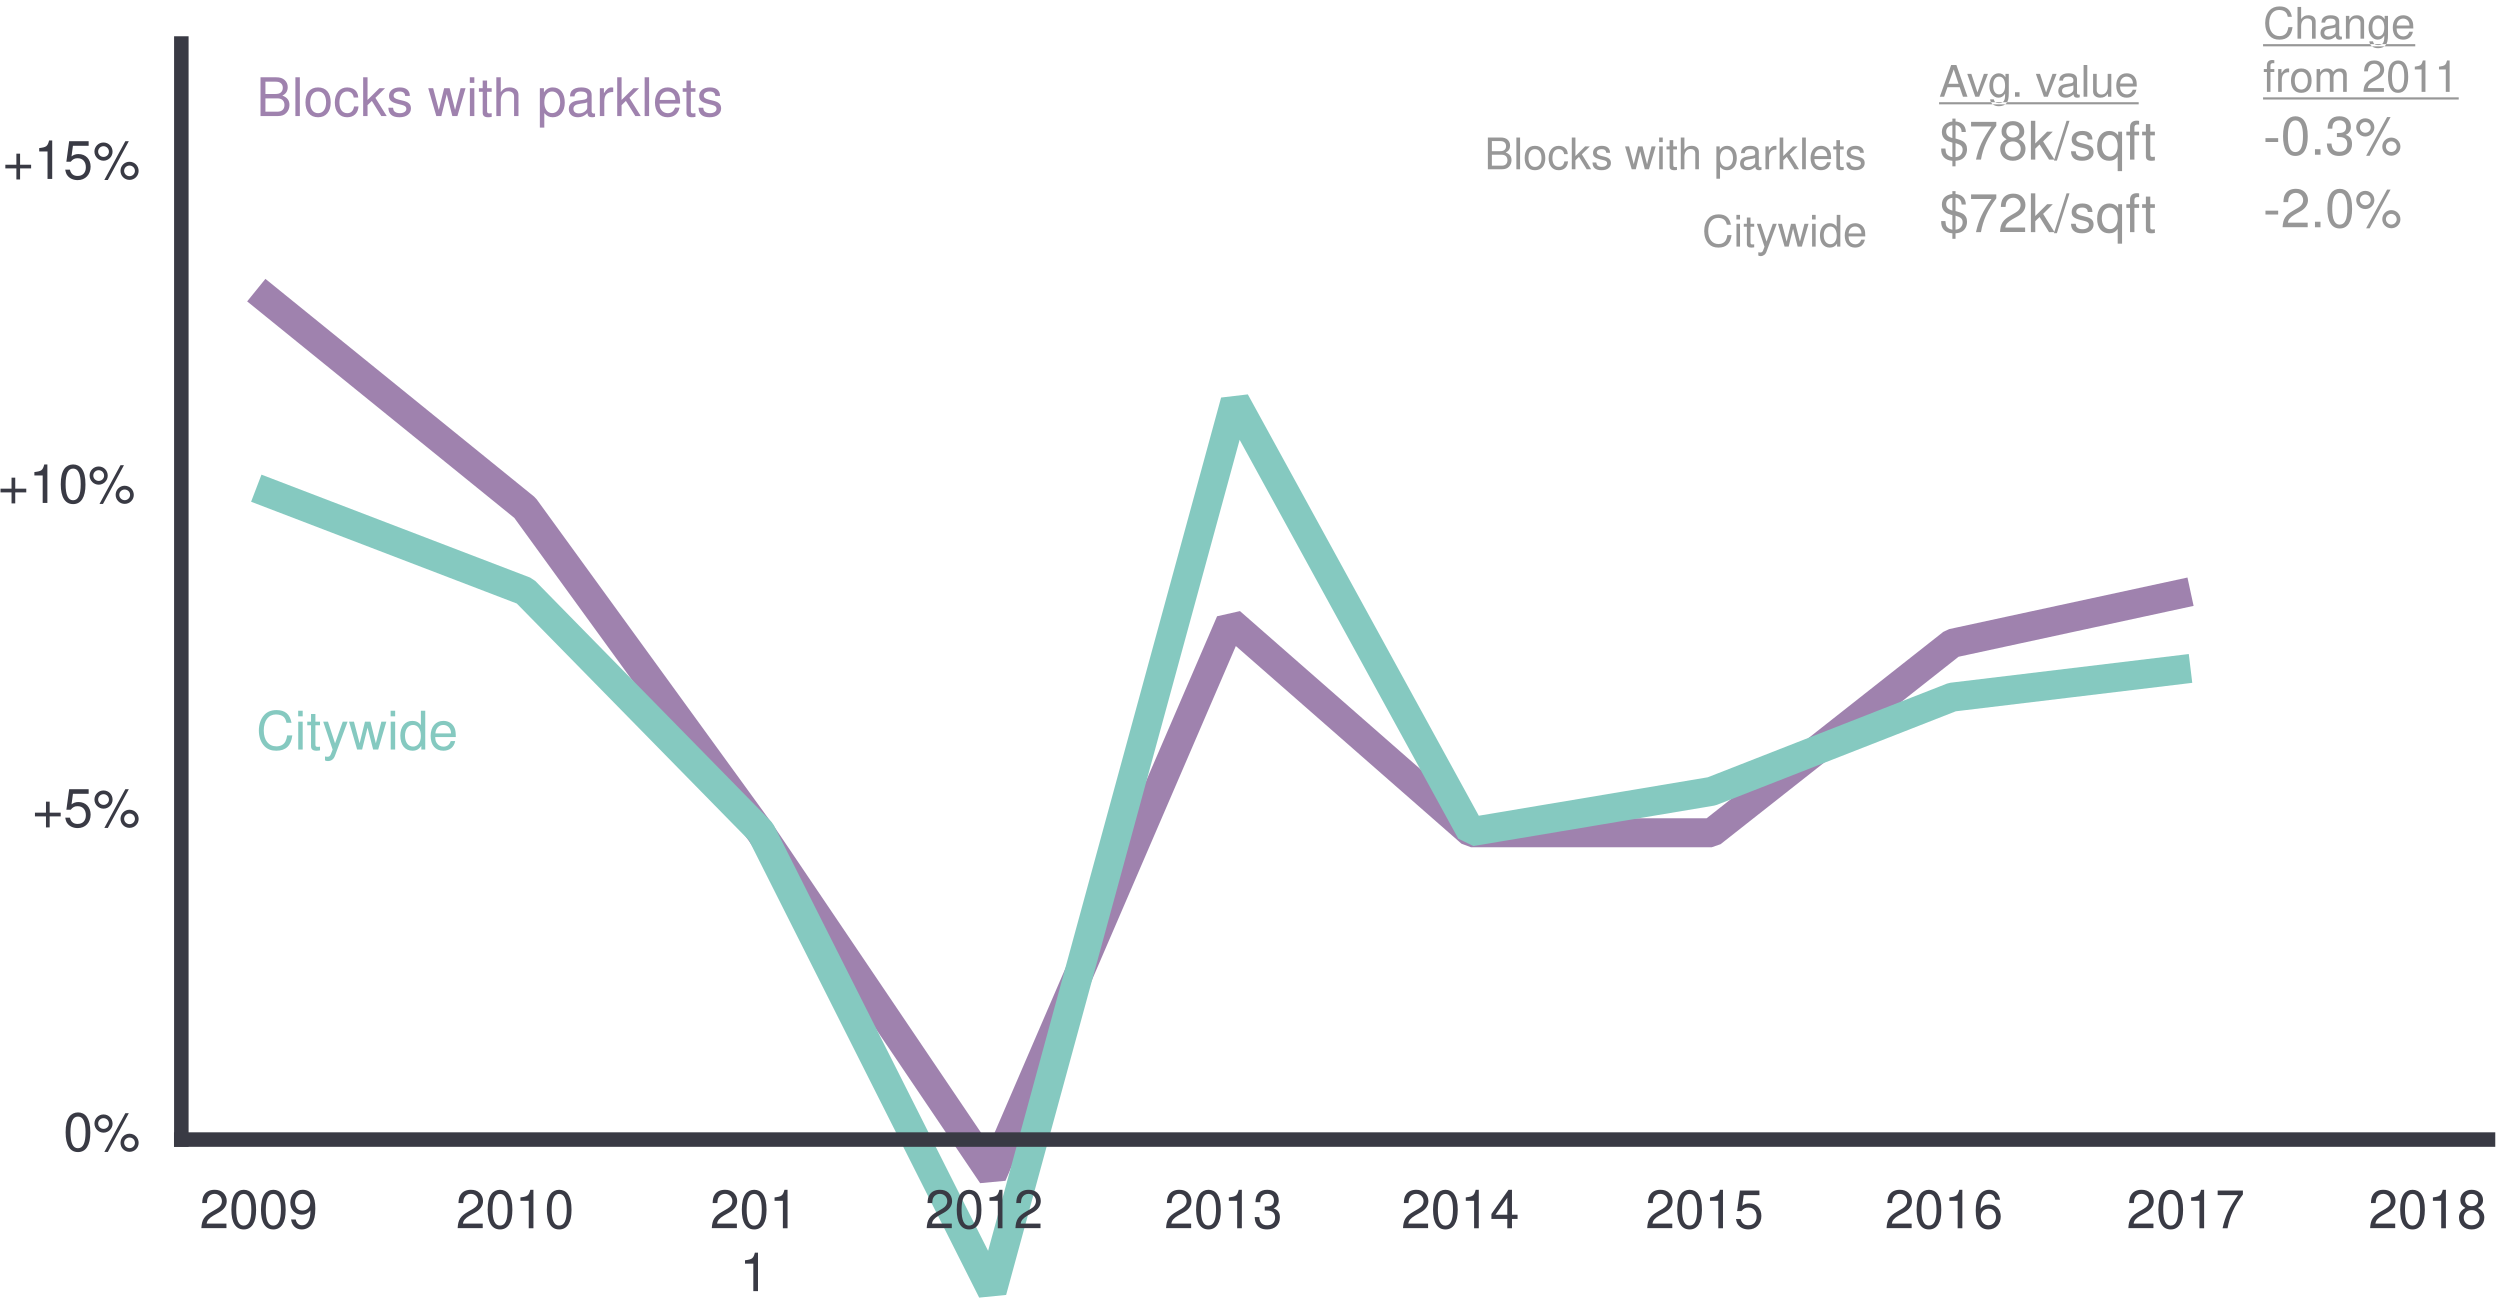
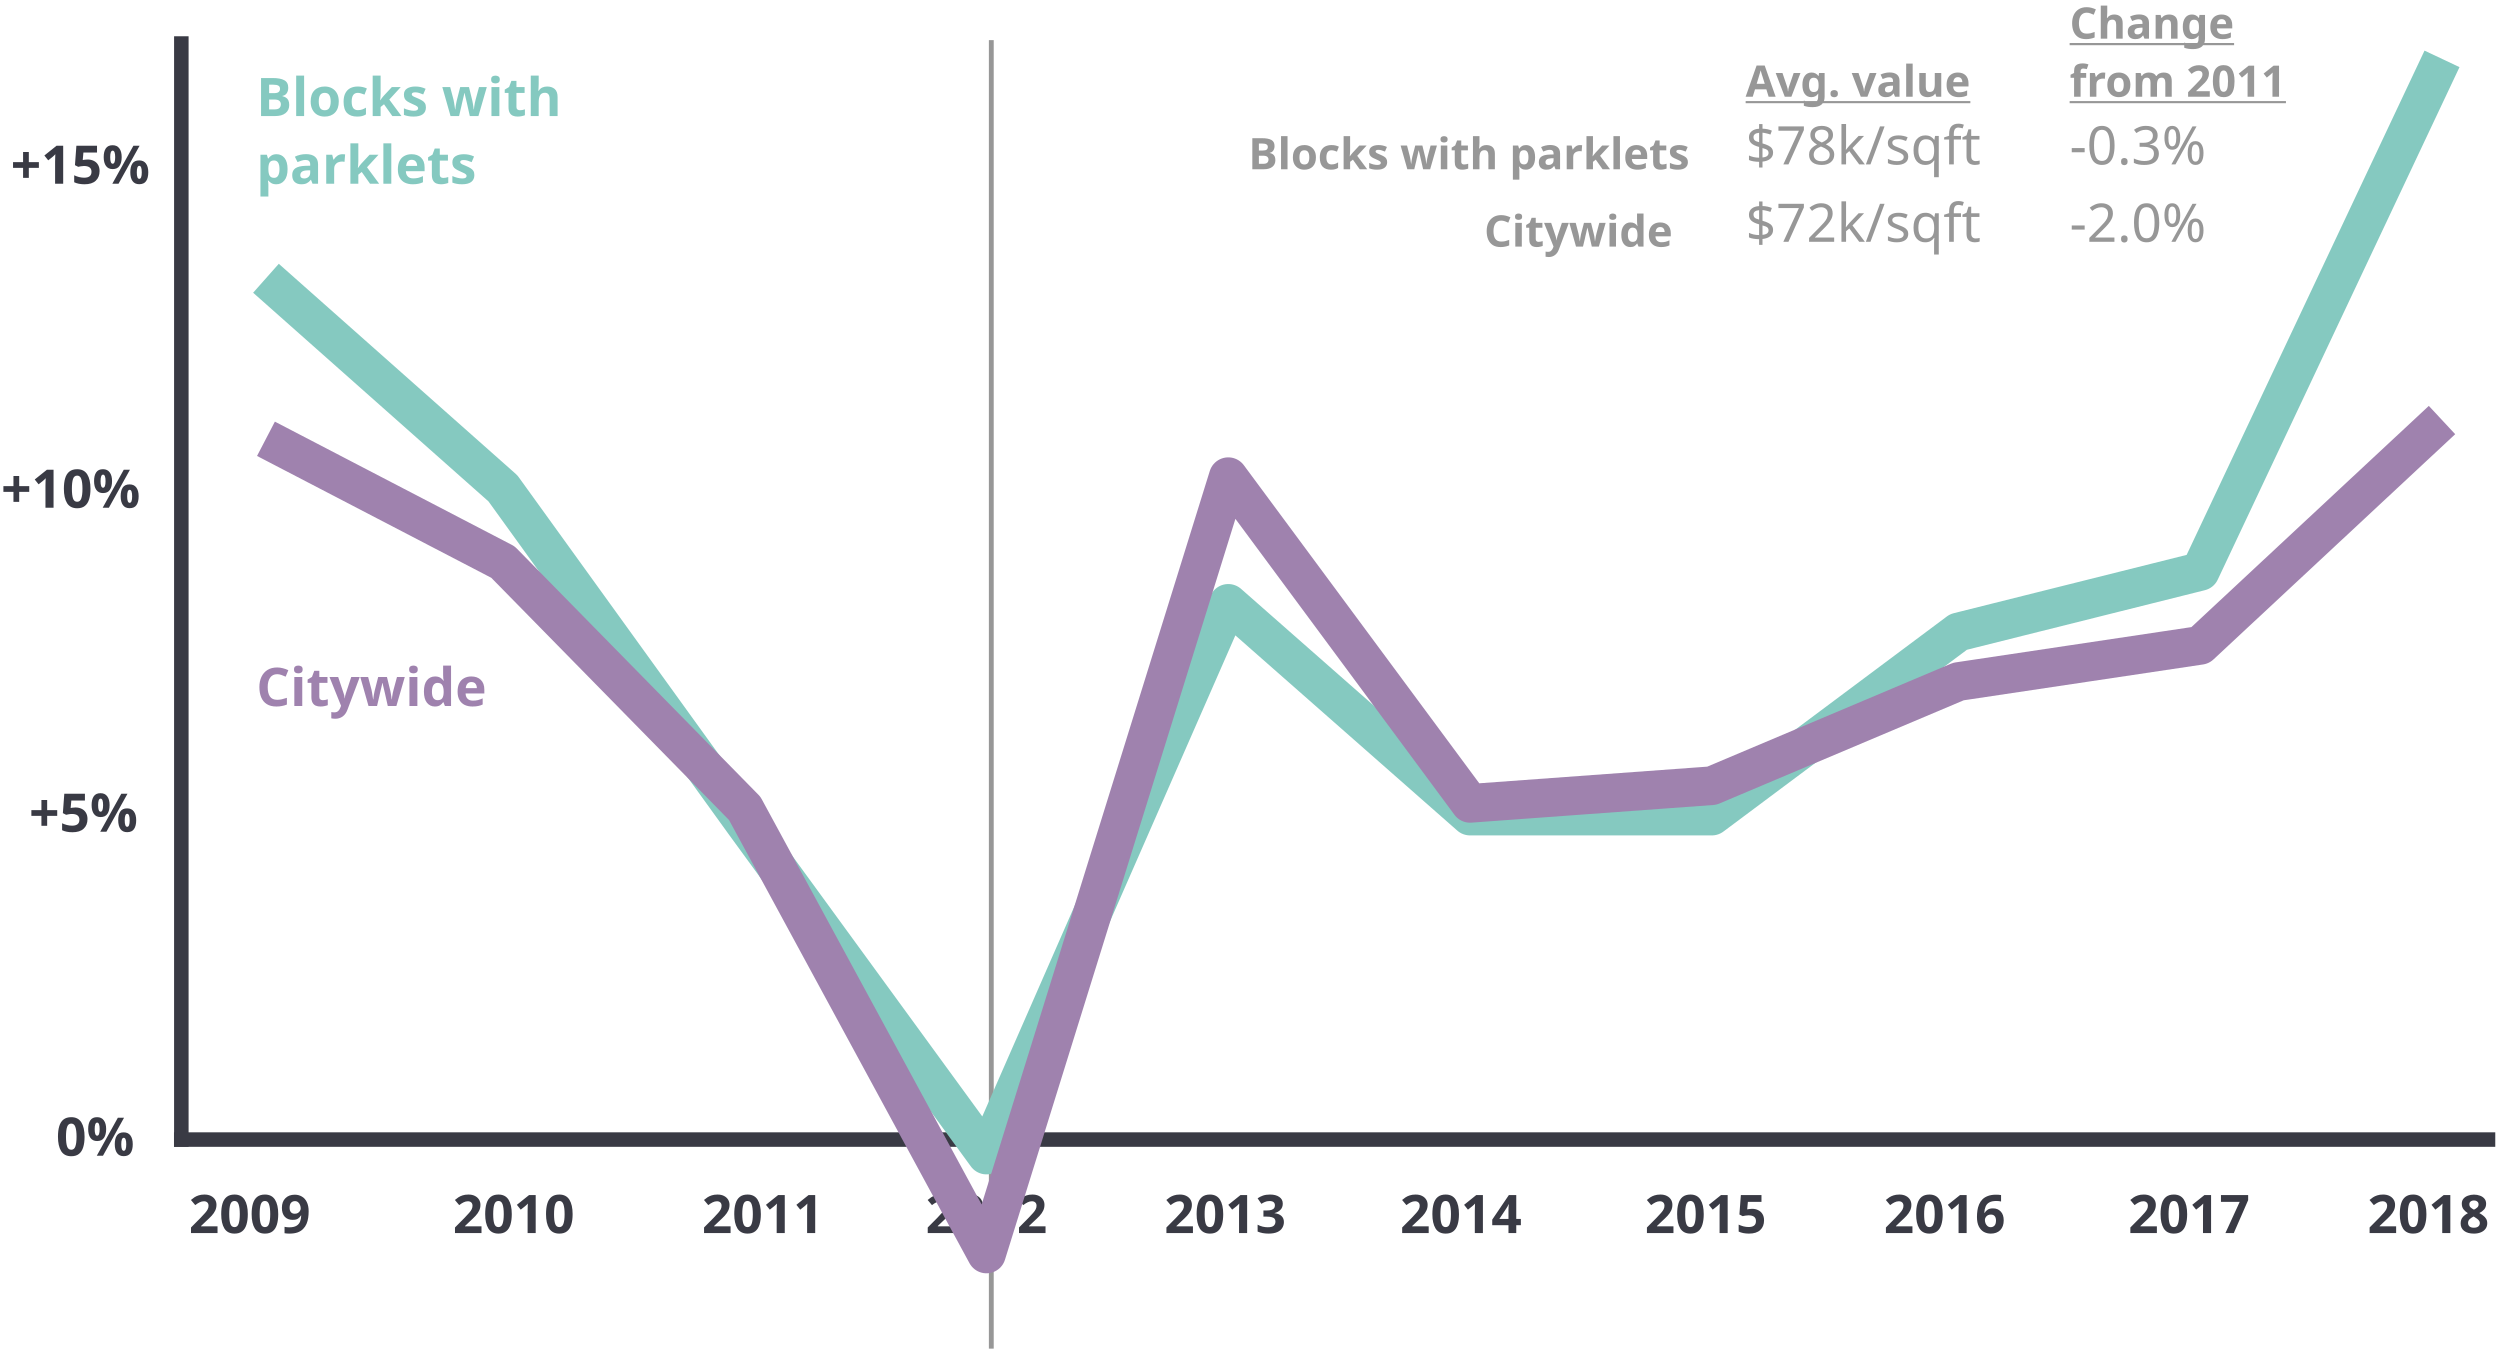
- <svg xmlns="http://www.w3.org/2000/svg" width="517px" height="269px" viewBox="0 0 517 269" version="1.1">
-   <g id="Page-1" stroke="none" stroke-width="1" fill="none" fill-rule="evenodd">
-     <g id="Section-03:-The-Ripple-Effect-Copy-2" transform="translate(-446, -244)">
+ <svg xmlns="http://www.w3.org/2000/svg" width="517px" height="279px" viewBox="0 0 517 279" version="1.1">
+   <g id="Pages" stroke="none" stroke-width="1" fill="none" fill-rule="evenodd">
+     <g id="Section-03-02" transform="translate(-446, -244)">
      <g id="Group" transform="translate(443, 243)">
-         <g id="Chart" transform="translate(0, 10)">
-           <polyline id="Path-15" stroke="#9F82AE" stroke-width="6" stroke-linejoin="bevel" points="56 51 111.556 96.022 160.348 163.22 208.174 234 257.449 119.63 307.208 163.22 356.966 163.22 406.725 124.029 456 113.364" />
-           <polyline id="Path-16" stroke="#85C9C0" stroke-width="6" stroke-linejoin="bevel" points="56 91.959 111.556 113.243 160.348 163.001 208.174 258 258.42 74 307.208 163.001 356.966 154.649 406.725 135.163 456 129.233" />
-           <path d="M40.479,226.663 L517.521,226.663" id="Line-2" stroke="#393A44" stroke-width="3" stroke-linecap="square" />
-           <path d="M40.5,0 L40.5,226.663" id="Line" stroke="#393A44" stroke-width="3" stroke-linecap="square" />
-           <g id="Bottom-axis" transform="translate(41, 235)" fill="#393A44" font-family="Helvetica" font-size="11" font-weight="normal">
-             <text id="2009">
-               <tspan x="3.265" y="10">2009</tspan>
-             </text>
-             <text id="2010">
-               <tspan x="56.265" y="10">2010</tspan>
-             </text>
-             <text id="2011">
-               <tspan x="108.823" y="10">201</tspan>
-               <tspan x="114.941" y="23">1</tspan>
-             </text>
-             <text id="2012">
-               <tspan x="153.265" y="10">2012</tspan>
-             </text>
-             <text id="2013">
-               <tspan x="202.765" y="10">2013</tspan>
-             </text>
-             <text id="2014">
-               <tspan x="251.765" y="10">2014</tspan>
-             </text>
-             <text id="2015">
-               <tspan x="302.265" y="10">2015</tspan>
-             </text>
-             <text id="2016">
-               <tspan x="351.765" y="10">2016</tspan>
-             </text>
-             <text id="2017">
-               <tspan x="401.765" y="10">2017</tspan>
-             </text>
-             <text id="2018">
-               <tspan x="451.765" y="10">2018</tspan>
-             </text>
-           </g>
-           <g id="Left-axis" transform="translate(0, 18)" fill="#393A44" font-family="Helvetica" font-size="11" font-weight="normal">
-             <text id="0%">
-               <tspan x="16.102" y="211">0%</tspan>
-             </text>
-             <text id="+5%">
-               <tspan x="9.678" y="144">+5%</tspan>
-             </text>
-             <text id="+10%">
-               <tspan x="2.56" y="77">+10%</tspan>
-             </text>
-             <text id="+15%">
-               <tspan x="3.56" y="10">+15%</tspan>
-             </text>
-           </g>
-           <text id="Citywide" font-family="Helvetica" font-size="11" font-weight="normal" fill="#85C9C0">
-             <tspan x="56" y="146">Citywide</tspan>
-           </text>
-           <text id="Blocks-with-parklets" font-family="Helvetica" font-size="11" font-weight="normal" fill="#9F82AE">
-             <tspan x="56" y="15">Blocks with parklets</tspan>
-           </text>
-         </g>
-         <g id="Toolltip" transform="translate(301, 0)" fill="#979797" font-family="Helvetica" font-size="9" font-weight="normal">
+         <g id="Toolltip" transform="translate(261, 0)" fill="#979797" font-family="DMSans-Bold, DM Sans" font-size="9" font-weight="bold">
          <text id="Avg.-value-$78k/sqft">
            <tspan x="103" y="21" text-decoration="underline">Avg. value</tspan>
-             <tspan x="103" y="34" font-size="11">$78k/sqft</tspan>
-             <tspan x="103" y="49" font-size="11">$72k/sqft</tspan>
+             <tspan x="103" y="35" font-family="DMSans-Regular, DM Sans" font-size="11" font-weight="normal">$78k/sqft</tspan>
+             <tspan x="103" y="51" font-family="DMSans-Regular, DM Sans" font-size="11" font-weight="normal">$72k/sqft</tspan>
          </text>
          <text id="Blocks-with-parklets" line-spacing="14">
            <tspan x="88" y="20" />
-             <tspan x="8.973" y="36">Blocks with parklets</tspan>
-             <tspan x="53.991" y="52">Citywide</tspan>
+             <tspan x="0.169" y="36">Blocks with parklets</tspan>
+             <tspan x="48.931" y="52">Citywide</tspan>
          </text>
          <text id="Change-from-2011--0.">
            <tspan x="170" y="9" text-decoration="underline">Change </tspan>
-             <tspan x="170" y="20" text-decoration="underline">from 2011</tspan>
-             <tspan x="170" y="33" font-size="11">-0.3%</tspan>
-             <tspan x="170" y="48" font-size="11">-2.0%</tspan>
+             <tspan x="170" y="21" text-decoration="underline">from 2011</tspan>
+             <tspan x="170" y="35" font-family="DMSans-Regular, DM Sans" font-size="11" font-weight="normal">-0.3%</tspan>
+             <tspan x="170" y="51" font-family="DMSans-Regular, DM Sans" font-size="11" font-weight="normal">-2.0%</tspan>
          </text>
        </g>
+         <path d="M208,9.799 L208,279.397" id="Line-4" stroke="#979797" stroke-linecap="square" />
+         <g id="Chart" transform="translate(0, 10)">
+           <path d="M40.479,226.663 L517.521,226.663" id="Line-2" stroke="#393A44" stroke-width="3" stroke-linecap="square" />
+           <path d="M40.5,0 L40.5,226.663" id="Line" stroke="#393A44" stroke-width="3" stroke-linecap="square" />
+           <g id="Bottom-axis" transform="translate(41, 235)" fill="#393A44" font-family="DMSans-Bold, DM Sans" font-size="11" font-weight="bold">
+             <text id="2009">
+               <tspan x="1.062" y="11">2009</tspan>
+             </text>
+             <text id="2010">
+               <tspan x="55.652" y="11">2010</tspan>
+             </text>
+             <text id="2011">
+               <tspan x="107.159" y="11">2011</tspan>
+             </text>
+             <text id="2012">
+               <tspan x="153.417" y="11">2012</tspan>
+             </text>
+             <text id="2013">
+               <tspan x="202.779" y="11">2013</tspan>
+             </text>
+             <text id="2014">
+               <tspan x="251.531" y="11">2014</tspan>
+             </text>
+             <text id="2015">
+               <tspan x="302.147" y="11">2015</tspan>
+             </text>
+             <text id="2016">
+               <tspan x="351.57" y="11">2016</tspan>
+             </text>
+             <text id="2017">
+               <tspan x="402.12" y="11">2017</tspan>
+             </text>
+             <text id="2018">
+               <tspan x="451.598" y="11">2018</tspan>
+             </text>
+           </g>
+           <g id="Left-axis" transform="translate(0, 18)" fill="#393A44" font-family="DMSans-Bold, DM Sans" font-size="11" font-weight="bold">
+             <text id="0%">
+               <tspan x="14.598" y="212">0%</tspan>
+             </text>
+             <text id="+5%">
+               <tspan x="9.021" y="145">+5%</tspan>
+             </text>
+             <text id="+10%">
+               <tspan x="3.236" y="78">+10%</tspan>
+             </text>
+             <text id="+15%">
+               <tspan x="5.226" y="11">+15%</tspan>
+             </text>
+           </g>
+           <text id="Blocks-with-parklets" font-family="DMSans-Bold, DM Sans" font-size="11" font-weight="bold" fill="#85C9C0">
+             <tspan x="56" y="15">Blocks with </tspan>
+             <tspan x="56" y="29">parklets</tspan>
+           </text>
+           <text id="Citywide" font-family="DMSans-Bold, DM Sans" font-size="11" font-weight="bold" fill="#9F82AE">
+             <tspan x="56" y="137">Citywide</tspan>
+           </text>
+         </g>
+         <polyline id="Path-20" stroke="#85C9C0" stroke-width="8" stroke-linejoin="round" points="58 58.544 107.007 101.996 157.007 171.282 207.007 239.864 257.007 125.778 307.007 169.764 357.007 169.764 408.007 131.688 458.007 119.169 508.007 13.175" />
+         <polyline id="Path-21" stroke="#9F82AE" stroke-width="8" stroke-linejoin="round" points="58 91.742 107.007 117.233 157.007 168.174 207.007 260.321 257.007 99.581 307.007 167.134 357.007 163.485 408.007 141.939 458.007 134.455 508.007 87.863" />
      </g>
    </g>
  </g>
</svg>
